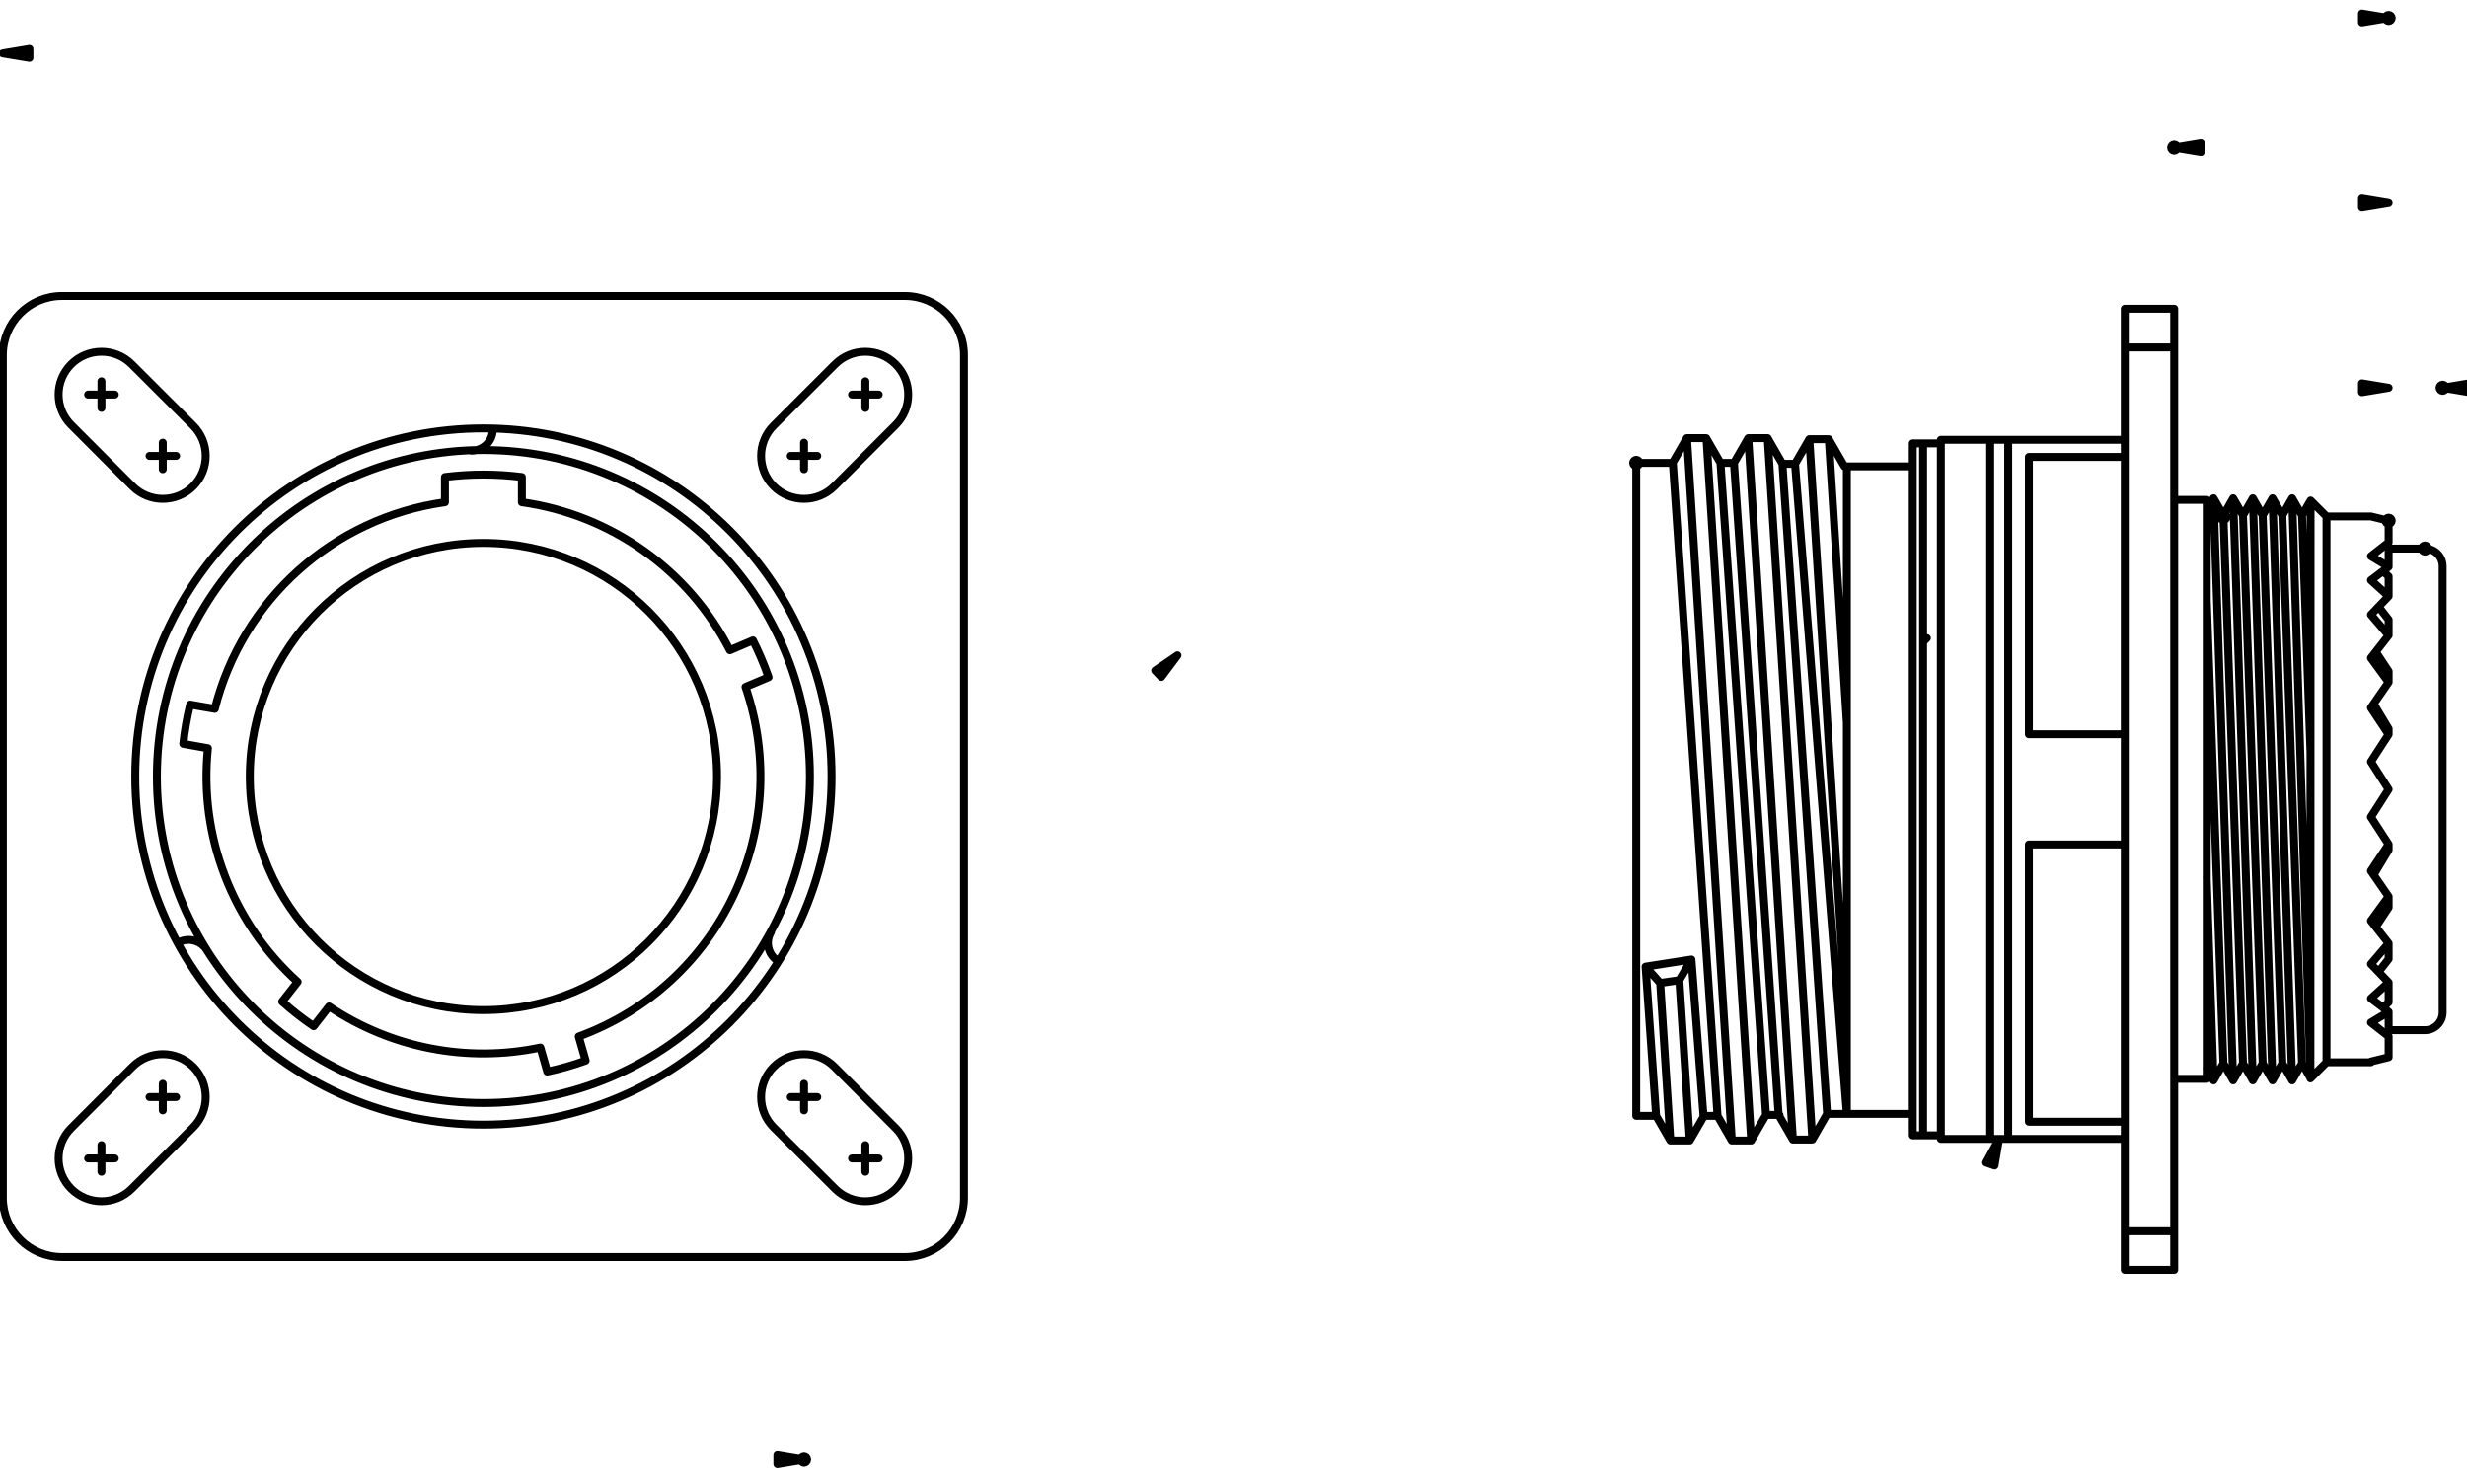
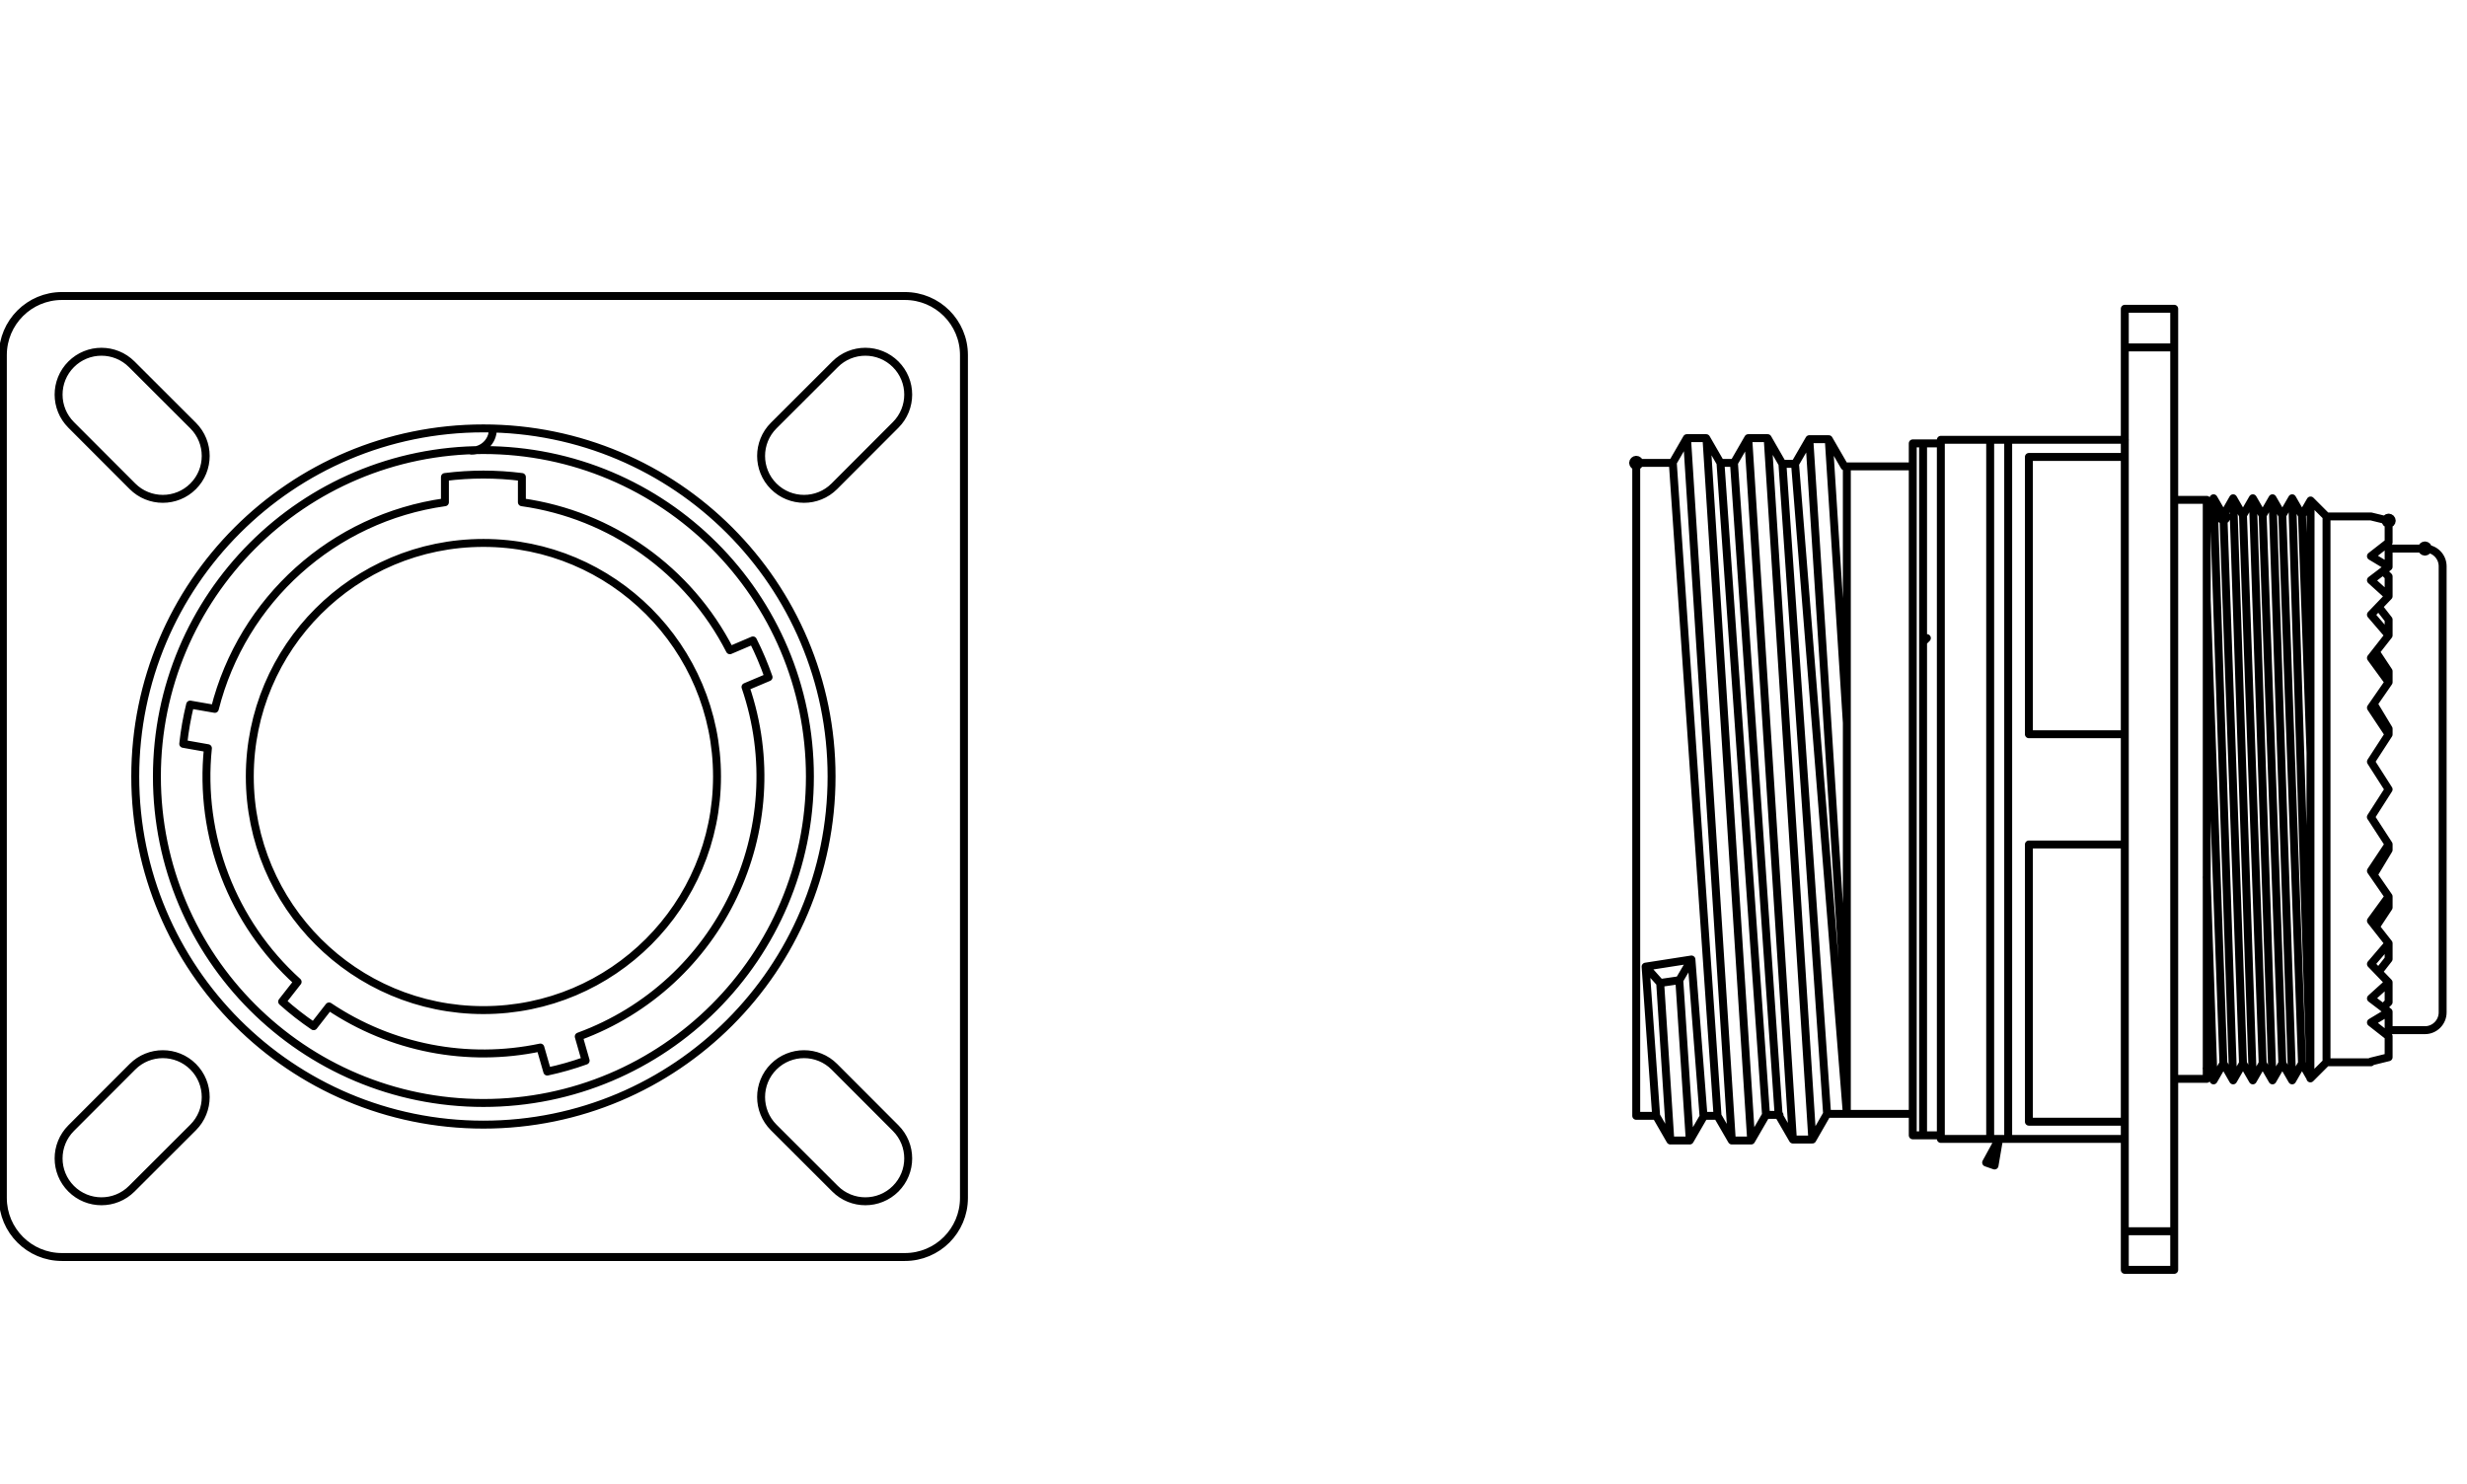
<svg xmlns="http://www.w3.org/2000/svg" viewBox="0 0 311.0 187.0" width="311.0" height="187.0" fill="none" stroke="currentColor" stroke-width="1" stroke-linejoin="round" stroke-linecap="round">
-   <path d="M298.89,103.01 L301.12,106.45 M293.29,133.93 L293.29,65.11 M274.09,136.21 L274.09,38.93 M206.27,58.75 L206.27,140.68 M232.82,58.8 L232.82,80.5 M241.13,140.23 L241.13,79.84 M244.67,55.45 L244.67,97.19 M267.86,160.1 L267.86,38.93 M213.02,143.79 L214.82,140.68 M213.02,143.79 L210.57,143.79 M210.57,143.79 L208.78,140.68 M213.02,143.79 L211.52,143.79 M208.73,140.68 L206.27,140.68 M228.47,143.67 L226.02,143.67 M216.52,140.68 L214.82,140.68 M226.02,143.67 L224.22,140.56 M218.32,143.79 L216.52,140.68 M220.76,143.79 L222.63,140.56 M220.76,143.79 L218.32,143.79 M216.52,140.68 L214.89,140.68 M228.47,143.67 L230.33,140.43 M241.13,140.43 L230.33,140.43 M241.13,140.23 L241.13,143.14 M244.67,143.14 L241.13,143.14 M248.25,143.59 L244.67,143.59 M267.86,143.59 L244.67,143.59 M274.09,136.21 L274.09,160.1 M267.86,160.1 L274.09,160.1 M301.12,120.91 L301.12,118.93 M301.12,118.93 L298.89,121.54 M293.29,133.93 L291.28,135.94 M293.29,133.93 L291.26,135.96 M301.12,129.88 L301.12,127.57 M301.12,127.57 L298.89,128.91 M301.12,129.88 L300.64,130.28 M298.89,128.91 L301.12,130.66 M301.12,133.29 L301.12,130.66 M298.89,133.84 L301.12,133.29 M298.88,133.93 L293.29,133.93 M301.12,126.35 L301.12,123.86 M301.12,120.91 L299.85,122.54 M301.12,123.86 L298.89,125.88 M298.89,121.54 L301.12,123.86 M301.12,126.35 L300.42,127.05 M298.89,125.88 L301.12,127.57 M298.89,109.8 L301.12,113.03 M301.12,114.41 L301.12,113.03 M301.12,114.41 L299.5,116.86 M301.12,113.03 L298.89,116.09 M298.89,116.09 L301.12,118.93 M301.12,107.15 L301.12,106.45 M301.12,106.45 L298.89,109.8 M301.12,107.15 L299.23,110.29 M215.09,55.24 L212.65,55.24 M215.09,55.24 L213.6,55.24 M212.65,55.24 L210.85,58.36 M210.85,58.36 L206.28,58.36 M208.73,58.36 L206.28,58.36 M208.73,58.36 L206.28,58.36 M208.73,58.36 L206.28,58.36 M230.54,55.37 L232.52,58.8 M220.39,55.24 L218.59,58.36 M222.84,55.24 L224.7,58.48 M228.09,55.37 L226.29,58.48 M215.09,55.24 L216.89,58.36 M241.13,58.8 L232.52,58.8 M218.59,58.36 L216.96,58.36 M226.29,58.48 L224.7,58.48 M218.59,58.36 L216.89,58.36 M222.84,55.24 L220.39,55.24 M230.54,55.37 L228.09,55.37 M267.87,55.45 L244.67,55.45 M244.67,55.9 L241.13,55.9 M298.89,73.15 L301.12,71.46 M301.12,72.68 L300.42,71.99 M298.89,89.23 L301.12,86.01 M301.12,99.52 L298.89,96.03 M301.12,99.52 L298.89,103.01 M301.12,99.52 L298.88,103.01 M301.12,92.59 L298.89,89.23 M301.12,91.88 L299.23,88.74 M301.12,91.88 L301.12,92.59 M298.89,96.03 L301.12,92.59 M298.89,82.95 L301.12,80.1 M301.12,84.63 L301.12,86.01 M301.12,84.63 L299.5,82.18 M301.12,86.01 L298.89,82.95 M301.12,80.1 L298.89,77.5 M301.12,78.12 L299.85,76.49 M301.12,78.12 L301.12,80.1 M301.12,72.68 L301.12,75.17 M301.12,75.17 L298.89,73.15 M298.89,77.5 L301.12,75.17 M293.29,65.11 L291.28,63.1 M301.12,69.16 L301.12,71.46 M301.12,71.46 L298.89,70.12 M298.89,65.11 L301.12,65.65 M301.12,69.16 L300.64,68.75 M298.89,70.12 L301.12,68.38 M301.12,65.65 L301.12,68.28 M298.89,65.11 L293.29,65.11 M267.87,38.93 L274.09,38.93 M216.89,58.36 L222.63,140.56 M222.84,55.24 L228.47,143.67 M226.29,58.48 L232.82,140.43 M230.54,55.37 L232.82,91.15 M215.13,55.37 L220.76,143.79 M216.52,140.68 L210.89,58.48 M285.24,64.97 L286.48,62.82 M285.24,64.97 L284.0,62.82 M287.72,64.97 L288.96,62.82 M287.72,64.97 L286.48,62.82 M290.2,64.97 L291.28,63.1 M290.2,64.97 L288.96,62.82 M282.76,64.97 L284.0,62.82 M280.29,64.97 L279.05,62.82 M280.29,64.97 L281.52,62.82 M282.76,64.97 L281.52,62.82 M278.17,134.7 L279.05,136.21 M282.76,134.06 L281.52,136.21 M280.29,134.06 L281.52,136.21 M280.29,134.06 L279.05,136.21 M282.76,134.06 L284.0,136.21 M290.2,134.06 L288.96,136.21 M290.2,134.06 L291.28,135.94 M287.72,134.06 L286.48,136.21 M287.72,134.06 L288.96,136.21 M285.24,134.06 L286.48,136.21 M285.24,134.06 L284.0,136.21 M288.96,136.21 L286.48,62.82 M287.72,64.97 L290.2,134.06 M285.24,64.97 L287.72,134.06 M286.48,136.21 L284.0,62.82 M291.28,135.94 L288.96,62.82 M290.2,64.97 L291.27,94.88 M282.76,64.97 L285.24,134.06 M284.0,136.21 L281.52,62.82 M279.05,136.21 L278.18,110.56 M278.19,75.66 L280.29,134.06 M280.29,64.97 L282.76,134.06 M281.52,136.21 L279.05,62.82 M291.26,135.96 L291.28,63.1 M26.13,119.87 C25.4,118.58 23.77,118.12 22.47,118.84 M22.47,118.84 C22.45,118.86 22.42,118.87 22.4,118.88 M97.19,117.51 C96.43,118.79 96.85,120.44 98.12,121.19 M98.12,121.19 C98.13,121.2 98.13,121.2 98.13,121.2 M59.41,56.82 C60.89,56.84 62.11,55.65 62.13,54.17 M62.13,54.17 C62.13,54.12 62.13,54.08 62.13,54.03 M90.39,97.9 C90.39,81.63 77.21,68.45 60.94,68.45 M60.94,68.45 C44.67,68.45 31.49,81.63 31.49,97.9 M31.49,97.9 C31.49,114.17 44.67,127.35 60.94,127.35 M60.94,127.35 C77.21,127.35 90.39,114.17 90.39,97.9 M241.13,58.8 L241.13,55.9 M307.93,71.39 L307.93,127.64 M301.12,69.16 L305.7,69.16 M301.12,129.88 L305.7,129.88 M307.93,71.39 C307.93,70.16 306.93,69.16 305.7,69.16 M305.7,129.88 C306.93,129.88 307.93,128.87 307.93,127.64 M297.76,1.71 L297.76,2.83 M297.76,2.83 L301.12,2.27 M301.12,2.27 L297.76,1.71 M206.67,58.36 C206.67,58.57 206.49,58.75 206.27,58.75 M206.27,58.75 C206.06,58.75 205.88,58.57 205.88,58.36 M205.88,58.36 C205.88,58.14 206.06,57.97 206.27,57.97 M206.27,57.97 C206.49,57.97 206.67,58.14 206.67,58.36 M301.51,65.65 C301.51,65.87 301.34,66.04 301.12,66.04 M301.12,66.04 C300.9,66.04 300.73,65.87 300.73,65.65 M300.73,65.65 C300.73,65.43 300.9,65.26 301.12,65.26 M301.12,65.26 C301.34,65.26 301.51,65.43 301.51,65.65 M301.51,2.27 C301.51,2.48 301.34,2.66 301.12,2.66 M301.12,2.66 C300.9,2.66 300.73,2.48 300.73,2.27 M300.73,2.27 C300.73,2.05 300.9,1.88 301.12,1.88 M301.12,1.88 C301.34,1.88 301.51,2.05 301.51,2.27 M306.09,69.16 C306.09,69.37 305.91,69.55 305.7,69.55 M305.7,69.55 C305.48,69.55 305.31,69.37 305.31,69.16 M305.31,69.16 C305.31,68.94 305.48,68.77 305.7,68.77 M305.7,68.77 C305.91,68.77 306.09,68.94 306.09,69.16 M308.33,48.89 C308.33,49.11 308.15,49.28 307.93,49.28 M307.93,49.28 C307.72,49.28 307.54,49.11 307.54,48.89 M307.54,48.89 C307.54,48.68 307.72,48.5 307.93,48.5 M307.93,48.5 C308.15,48.5 308.33,48.68 308.33,48.89 M277.45,18.04 L277.45,19.16 M277.45,19.16 L274.09,18.6 M274.09,18.6 L277.45,18.04 M274.48,18.6 C274.48,18.82 274.31,18.99 274.09,18.99 M274.09,18.99 C273.88,18.99 273.7,18.82 273.7,18.6 M273.7,18.6 C273.7,18.38 273.88,18.21 274.09,18.21 M274.09,18.21 C274.31,18.21 274.48,18.38 274.48,18.6 M278.19,64.3 L279.05,62.82 M278.19,63.02 L274.09,63.02 M278.19,136.02 L274.09,136.02 M278.19,63.02 L278.19,136.02 M267.86,92.57 L255.77,92.57 M255.77,141.42 L255.77,106.47 M267.86,106.47 L255.77,106.47 M255.77,92.57 L255.77,57.61 M255.77,57.61 L267.86,57.61 M255.77,141.42 L267.86,141.42 M107.41,49.75 L110.77,49.75 M109.09,51.43 L109.09,48.07 M99.68,57.48 L103.03,57.48 M101.36,59.16 L101.36,55.81 M20.52,59.16 L20.52,55.81 M22.2,57.48 L18.85,57.48 M14.47,49.75 L11.11,49.75 M12.79,51.43 L12.79,48.07 M22.2,138.31 L18.85,138.31 M20.52,136.64 L20.52,139.99 M12.79,144.37 L12.79,147.73 M14.47,146.05 L11.11,146.05 M101.36,136.64 L101.36,139.99 M99.68,138.31 L103.03,138.31 M107.41,146.05 L110.77,146.05 M109.09,144.37 L109.09,147.73 M98.0,183.48 L98.0,184.6 M98.0,184.6 L101.36,184.04 M101.36,184.04 L98.0,183.48 M101.75,184.04 C101.75,184.26 101.57,184.43 101.36,184.43 M101.36,184.43 C101.14,184.43 100.97,184.26 100.97,184.04 M100.97,184.04 C100.97,183.82 101.14,183.65 101.36,183.65 M101.36,183.65 C101.57,183.65 101.75,183.82 101.75,184.04 M145.63,84.54 L146.4,85.35 M146.4,85.35 L148.44,82.62 M148.44,82.62 L145.63,84.54 M56.09,63.32 C42.02,65.29 30.55,75.6 27.08,89.37 M72.96,130.68 C90.78,124.15 100.12,104.57 93.98,86.61 M65.79,63.32 L65.79,60.14 M65.79,60.14 C62.57,59.73 59.31,59.73 56.09,60.14 M56.09,60.14 L56.09,63.32 M27.08,89.37 L23.97,88.83 M26.21,94.33 L23.1,93.78 M37.52,123.79 L35.57,126.28 M41.48,126.89 L39.54,129.38 M72.96,130.68 L73.83,133.72 M68.12,132.07 L68.99,135.1 M92.01,81.98 L94.92,80.74 M93.98,86.61 L96.89,85.38 M65.79,60.14 C62.57,59.73 59.31,59.73 56.09,60.14 M26.21,94.33 C25.07,105.39 29.27,116.33 37.52,123.79 M35.57,126.28 C36.82,127.4 38.15,128.44 39.54,129.38 M23.97,88.83 C23.57,90.46 23.28,92.11 23.1,93.78 M96.89,85.38 C96.33,83.79 95.68,82.24 94.92,80.74 M68.99,135.1 C70.63,134.75 72.25,134.29 73.83,133.72 M92.01,81.98 C86.83,71.86 77.04,64.9 65.79,63.32 M41.48,126.89 C49.3,132.14 58.91,134.01 68.12,132.07 M102.1,97.9 C102.1,75.17 83.67,56.74 60.94,56.74 M60.94,56.74 C38.21,56.74 19.78,75.17 19.78,97.9 M19.78,97.9 C19.78,120.63 38.21,139.06 60.94,139.06 M60.94,139.06 C83.67,139.06 102.1,120.63 102.1,97.9 M104.83,97.9 C104.83,73.66 85.18,54.01 60.94,54.01 M60.94,54.01 C36.7,54.01 17.05,73.66 17.05,97.9 M17.05,97.9 C17.05,122.14 36.7,141.79 60.94,141.79 M60.94,141.79 C85.18,141.79 104.83,122.14 104.83,97.9 M267.86,43.8 L274.09,43.8 M267.86,155.23 L274.09,155.23 M297.76,25.03 L297.76,26.15 M297.76,26.15 L301.12,25.59 M301.12,25.59 L297.76,25.03 M280.68,65.19 C280.68,65.41 280.51,65.58 280.29,65.58 M280.29,65.58 C280.08,65.58 279.9,65.41 279.9,65.19 M279.9,65.19 C279.9,64.97 280.08,64.8 280.29,64.8 M280.29,64.8 C280.51,64.8 280.68,64.97 280.68,65.19 M301.51,65.65 C301.51,65.87 301.34,66.04 301.12,66.04 M301.12,66.04 C300.9,66.04 300.73,65.87 300.73,65.65 M300.73,65.65 C300.73,65.43 300.9,65.26 301.12,65.26 M301.12,65.26 C301.34,65.26 301.51,65.43 301.51,65.65 M297.76,48.33 L297.76,49.45 M297.76,49.45 L301.12,48.89 M301.12,48.89 L297.76,48.33 M308.33,48.89 C308.33,49.11 308.15,49.28 307.93,49.28 M307.93,49.28 C307.72,49.28 307.54,49.11 307.54,48.89 M307.54,48.89 C307.54,48.68 307.72,48.5 307.93,48.5 M307.93,48.5 C308.15,48.5 308.33,48.68 308.33,48.89 M311.29,48.33 L311.29,49.45 M311.29,49.45 L307.93,48.89 M307.93,48.89 L311.29,48.33 M253.16,55.45 L253.16,143.59 M250.89,55.45 L250.89,143.59 M218.32,143.79 L212.68,55.37 M224.22,140.56 L218.59,58.36 M226.02,143.67 L220.39,55.24 M232.82,129.6 L228.09,55.37 M230.33,140.43 L224.7,58.48 M244.67,97.19 L244.67,143.59 M241.13,79.84 L241.13,58.8 M232.82,80.5 L232.82,140.43 M242.43,55.9 L242.43,99.73 M242.43,99.73 L242.43,143.14 M3.71,6.17 L3.71,7.29 M3.71,7.29 L0.36,6.73 M0.36,6.73 L3.71,6.17 M0.36,151.03 L0.36,44.77 M7.81,37.32 C3.7,37.32 0.36,40.65 0.36,44.77 M7.81,37.32 L114.07,37.32 M121.52,44.77 C121.52,40.65 118.19,37.32 114.07,37.32 M121.52,44.77 L121.52,151.03 M114.07,158.48 C118.19,158.48 121.52,155.15 121.52,151.03 M114.07,158.48 L7.81,158.48 M0.36,151.03 C0.36,155.15 3.7,158.48 7.81,158.48 M24.35,53.66 L16.61,45.93 M16.61,45.93 C14.5,43.82 11.08,43.82 8.97,45.93 M8.97,45.93 C6.86,48.04 6.86,51.46 8.97,53.57 M8.97,53.57 L16.7,61.31 M16.7,61.31 C18.81,63.42 22.24,63.42 24.35,61.31 M24.35,61.31 C26.46,59.2 26.46,55.77 24.35,53.66 M16.7,134.49 L8.97,142.23 M8.97,142.23 C6.86,144.34 6.86,147.76 8.97,149.87 M8.97,149.87 C11.08,151.98 14.5,151.98 16.61,149.87 M16.61,149.87 L24.35,142.14 M24.35,142.14 C26.46,140.03 26.46,136.6 24.35,134.49 M24.35,134.49 C22.24,132.38 18.81,132.38 16.7,134.49 M105.18,61.31 L112.91,53.57 M112.91,53.57 C115.02,51.46 115.02,48.04 112.91,45.93 M112.91,45.93 C110.8,43.82 107.38,43.82 105.27,45.93 M105.27,45.93 L97.53,53.66 M97.53,53.66 C95.42,55.77 95.42,59.2 97.53,61.31 M97.53,61.31 C99.65,63.42 103.07,63.42 105.18,61.31 M97.53,142.14 L105.27,149.87 M105.27,149.87 C107.38,151.98 110.8,151.98 112.91,149.87 M112.91,149.87 C115.02,147.76 115.02,144.34 112.91,142.23 M112.91,142.23 L105.18,134.49 M105.18,134.49 C103.07,132.38 99.65,132.38 97.53,134.49 M97.53,134.49 C95.42,136.6 95.42,140.03 97.53,142.14 M250.38,146.57 L252.01,143.59 M252.01,143.59 L251.44,146.94 M251.44,146.94 L250.38,146.57 M242.6,80.76 L242.91,80.45 M224.33,140.56 L222.7,140.56 M213.23,120.97 L214.75,140.68 M211.7,123.58 L213.02,143.79 M210.57,143.79 L209.29,123.93 M208.78,140.68 L207.45,121.87 M209.29,123.93 L207.45,121.87 M211.7,123.58 L209.29,123.93 M211.7,123.58 L213.23,120.97 M207.45,121.87 L213.23,120.97" />
+   <path d="M298.89,103.01 L301.12,106.45 M293.29,133.93 L293.29,65.11 M274.09,136.21 L274.09,38.93 M206.27,58.75 L206.27,140.68 M232.82,58.8 L232.82,80.5 M241.13,140.23 L241.13,79.84 M244.67,55.45 L244.67,97.19 M267.86,160.1 L267.86,38.93 M213.02,143.79 L214.82,140.68 M213.02,143.79 L210.57,143.79 M210.57,143.79 L208.78,140.68 M213.02,143.79 L211.52,143.79 M208.73,140.68 L206.27,140.68 M228.47,143.67 L226.02,143.67 M216.52,140.68 L214.82,140.68 M226.02,143.67 L224.22,140.56 M218.32,143.79 L216.52,140.68 M220.76,143.79 L222.63,140.56 M220.76,143.79 L218.32,143.79 M216.52,140.68 L214.89,140.68 M228.47,143.67 L230.33,140.43 M241.13,140.43 L230.33,140.43 M241.13,140.23 L241.13,143.14 M244.67,143.14 L241.13,143.14 M248.25,143.59 L244.67,143.59 M267.86,143.59 L244.67,143.59 M274.09,136.21 L274.09,160.1 M267.86,160.1 L274.09,160.1 M301.12,120.91 L301.12,118.93 M301.12,118.93 L298.89,121.54 M293.29,133.93 L291.28,135.94 M293.29,133.93 L291.26,135.96 M301.12,129.88 L301.12,127.57 M301.12,127.57 L298.89,128.91 M301.12,129.88 L300.64,130.28 M298.89,128.91 L301.12,130.66 M301.12,133.29 L301.12,130.66 M298.89,133.84 L301.12,133.29 M298.88,133.93 L293.29,133.93 M301.12,126.35 L301.12,123.86 M301.12,120.91 L299.85,122.54 M301.12,123.86 L298.89,125.88 M298.89,121.54 L301.12,123.86 M301.12,126.35 L300.42,127.05 M298.89,125.88 L301.12,127.57 M298.89,109.8 L301.12,113.03 M301.12,114.41 L301.12,113.03 M301.12,114.41 L299.5,116.86 M301.12,113.03 L298.89,116.09 M298.89,116.09 L301.12,118.93 M301.12,107.15 L301.12,106.45 M301.12,106.45 L298.89,109.8 M301.12,107.15 L299.23,110.29 M215.09,55.24 L212.65,55.24 M215.09,55.24 L213.6,55.24 M212.65,55.24 L210.85,58.36 M210.85,58.36 L206.28,58.36 M208.73,58.36 L206.28,58.36 M208.73,58.36 L206.28,58.36 M208.73,58.36 L206.28,58.36 M230.54,55.37 L232.52,58.8 M220.39,55.24 L218.59,58.36 M222.84,55.24 L224.7,58.48 M228.09,55.37 L226.29,58.48 M215.09,55.24 L216.89,58.36 M241.13,58.8 L232.52,58.8 M218.59,58.36 L216.96,58.36 M226.29,58.48 L224.7,58.48 M218.59,58.36 L216.89,58.36 M222.84,55.24 L220.39,55.24 M230.54,55.37 L228.09,55.37 M267.87,55.45 L244.67,55.45 M244.67,55.9 L241.13,55.9 M298.89,73.15 L301.12,71.46 M301.12,72.68 L300.42,71.99 M298.89,89.23 L301.12,86.01 M301.12,99.52 L298.89,96.03 M301.12,99.52 L298.89,103.01 M301.12,99.52 L298.88,103.01 M301.12,92.59 L298.89,89.23 M301.12,91.88 L299.23,88.74 M301.12,91.88 L301.12,92.59 M298.89,96.03 L301.12,92.59 M298.89,82.95 L301.12,80.1 M301.12,84.63 L301.12,86.01 M301.12,84.63 L299.5,82.18 M301.12,86.01 L298.89,82.95 M301.12,80.1 L298.89,77.5 M301.12,78.12 L299.85,76.49 M301.12,78.12 L301.12,80.1 M301.12,72.68 L301.12,75.17 M301.12,75.17 L298.89,73.15 M298.89,77.5 L301.12,75.17 M293.29,65.11 L291.28,63.1 M301.12,69.16 L301.12,71.46 M301.12,71.46 L298.89,70.12 M298.89,65.11 L301.12,65.65 M301.12,69.16 L300.64,68.75 M298.89,70.12 L301.12,68.38 M301.12,65.65 L301.12,68.28 M298.89,65.11 L293.29,65.11 M267.87,38.93 L274.09,38.93 M216.89,58.36 L222.63,140.56 M222.84,55.24 L228.47,143.67 M226.29,58.48 L232.82,140.43 M230.54,55.37 L232.82,91.15 M215.13,55.37 L220.76,143.79 M216.52,140.68 L210.89,58.48 M285.24,64.97 L286.48,62.82 M285.24,64.97 L284.0,62.82 M287.72,64.97 L288.96,62.82 M287.72,64.97 L286.48,62.82 M290.2,64.97 L291.28,63.1 M290.2,64.97 L288.96,62.82 M282.76,64.97 L284.0,62.82 M280.29,64.97 L279.05,62.82 M280.29,64.97 L281.52,62.82 M282.76,64.97 L281.52,62.82 M278.17,134.7 L279.05,136.21 M282.76,134.06 L281.52,136.21 M280.29,134.06 L281.52,136.21 M280.29,134.06 L279.05,136.21 M282.76,134.06 L284.0,136.21 M290.2,134.06 L288.96,136.21 M290.2,134.06 L291.28,135.94 M287.72,134.06 L286.48,136.21 M287.72,134.06 L288.96,136.21 M285.24,134.06 L286.48,136.21 M285.24,134.06 L284.0,136.21 M288.96,136.21 L286.48,62.82 M287.72,64.97 L290.2,134.06 M285.24,64.97 L287.72,134.06 M286.48,136.21 L284.0,62.82 M291.28,135.94 L288.96,62.82 M290.2,64.97 L291.27,94.88 M282.76,64.97 L285.24,134.06 M284.0,136.21 L281.52,62.82 M279.05,136.21 L278.18,110.56 M278.19,75.66 L280.29,134.06 M280.29,64.97 L282.76,134.06 M281.52,136.21 L279.05,62.82 M291.26,135.96 L291.28,63.1 M59.41,56.82 C60.89,56.84 62.11,55.65 62.13,54.17 M62.13,54.17 C62.13,54.12 62.13,54.08 62.13,54.03 M90.39,97.9 C90.39,81.63 77.21,68.45 60.94,68.45 M60.94,68.45 C44.67,68.45 31.49,81.63 31.49,97.9 M31.49,97.9 C31.49,114.17 44.67,127.35 60.94,127.35 M60.94,127.35 C77.21,127.35 90.39,114.17 90.39,97.9 M241.13,58.8 L241.13,55.9 M307.93,71.39 L307.93,127.64 M301.12,69.16 L305.7,69.16 M301.12,129.88 L305.7,129.88 M307.93,71.39 C307.93,70.16 306.93,69.16 305.7,69.16 M305.7,129.88 C306.93,129.88 307.93,128.87 307.93,127.64 M206.67,58.36 C206.67,58.57 206.49,58.75 206.27,58.75 M206.27,58.75 C206.06,58.75 205.88,58.57 205.88,58.36 M205.88,58.36 C205.88,58.14 206.06,57.97 206.27,57.97 M206.27,57.97 C206.49,57.97 206.67,58.14 206.67,58.36 M301.51,65.65 C301.51,65.87 301.34,66.04 301.12,66.04 M301.12,66.04 C300.9,66.04 300.73,65.87 300.73,65.65 M300.73,65.65 C300.73,65.43 300.9,65.26 301.12,65.26 M301.12,65.26 C301.34,65.26 301.51,65.43 301.51,65.65 M306.09,69.16 C306.09,69.37 305.91,69.55 305.7,69.55 M305.7,69.55 C305.48,69.55 305.31,69.37 305.31,69.16 M305.31,69.16 C305.31,68.94 305.48,68.77 305.7,68.77 M305.7,68.77 C305.91,68.77 306.09,68.94 306.09,69.16 M278.19,64.3 L279.05,62.82 M278.19,63.02 L274.09,63.02 M278.19,136.02 L274.09,136.02 M278.19,63.02 L278.19,136.02 M267.86,92.57 L255.77,92.57 M255.77,141.42 L255.77,106.47 M267.86,106.47 L255.77,106.47 M255.77,92.57 L255.77,57.61 M255.77,57.61 L267.86,57.61 M255.77,141.42 L267.86,141.42 M56.09,63.32 C42.02,65.29 30.55,75.6 27.08,89.37 M72.96,130.68 C90.78,124.15 100.12,104.57 93.98,86.61 M65.79,63.32 L65.79,60.14 M65.79,60.14 C62.57,59.73 59.31,59.73 56.09,60.14 M56.09,60.14 L56.09,63.32 M27.08,89.37 L23.97,88.83 M26.21,94.33 L23.1,93.78 M37.52,123.79 L35.57,126.28 M41.48,126.89 L39.54,129.38 M72.96,130.68 L73.83,133.72 M68.12,132.07 L68.99,135.1 M92.01,81.98 L94.92,80.74 M93.98,86.61 L96.89,85.38 M65.79,60.14 C62.57,59.73 59.31,59.73 56.09,60.14 M26.21,94.33 C25.07,105.39 29.27,116.33 37.52,123.79 M35.57,126.28 C36.82,127.4 38.15,128.44 39.54,129.38 M23.97,88.83 C23.57,90.46 23.28,92.11 23.1,93.78 M96.89,85.38 C96.33,83.79 95.68,82.24 94.92,80.74 M68.99,135.1 C70.63,134.75 72.25,134.29 73.83,133.72 M92.01,81.98 C86.83,71.86 77.04,64.9 65.79,63.32 M41.48,126.89 C49.3,132.14 58.91,134.01 68.12,132.07 M102.1,97.9 C102.1,75.17 83.67,56.74 60.94,56.74 M60.94,56.74 C38.21,56.74 19.78,75.17 19.78,97.9 M19.78,97.9 C19.78,120.63 38.21,139.06 60.94,139.06 M60.94,139.06 C83.67,139.06 102.1,120.63 102.1,97.9 M104.83,97.9 C104.83,73.66 85.18,54.01 60.94,54.01 M60.94,54.01 C36.7,54.01 17.05,73.66 17.05,97.9 M17.05,97.9 C17.05,122.14 36.7,141.79 60.94,141.79 M60.94,141.79 C85.18,141.79 104.83,122.14 104.83,97.9 M267.86,43.8 L274.09,43.8 M267.86,155.23 L274.09,155.23 M280.68,65.19 C280.68,65.41 280.51,65.58 280.29,65.58 M280.29,65.58 C280.08,65.58 279.9,65.41 279.9,65.19 M279.9,65.19 C279.9,64.97 280.08,64.8 280.29,64.8 M280.29,64.8 C280.51,64.8 280.68,64.97 280.68,65.19 M301.51,65.65 C301.51,65.87 301.34,66.04 301.12,66.04 M301.12,66.04 C300.9,66.04 300.73,65.87 300.73,65.65 M300.73,65.65 C300.73,65.43 300.9,65.26 301.12,65.26 M301.12,65.26 C301.34,65.26 301.51,65.43 301.51,65.65 M253.16,55.45 L253.16,143.59 M250.89,55.45 L250.89,143.59 M218.32,143.79 L212.68,55.37 M224.22,140.56 L218.59,58.36 M226.02,143.67 L220.39,55.24 M232.82,129.6 L228.09,55.37 M230.33,140.43 L224.7,58.48 M244.67,97.19 L244.67,143.59 M241.13,79.84 L241.13,58.8 M232.82,80.5 L232.82,140.43 M242.43,55.9 L242.43,99.73 M242.43,99.73 L242.43,143.14 M0.36,151.03 L0.36,44.77 M7.81,37.32 C3.7,37.32 0.36,40.65 0.36,44.77 M7.81,37.32 L114.07,37.32 M121.52,44.77 C121.52,40.65 118.19,37.32 114.07,37.32 M121.52,44.77 L121.52,151.03 M114.07,158.48 C118.19,158.48 121.52,155.15 121.52,151.03 M114.07,158.48 L7.81,158.48 M0.36,151.03 C0.36,155.15 3.7,158.48 7.81,158.48 M24.35,53.66 L16.61,45.93 M16.61,45.93 C14.5,43.82 11.08,43.82 8.97,45.93 M8.97,45.93 C6.86,48.04 6.86,51.46 8.97,53.57 M8.97,53.57 L16.7,61.31 M16.7,61.31 C18.81,63.42 22.24,63.42 24.35,61.31 M24.35,61.31 C26.46,59.2 26.46,55.77 24.35,53.66 M16.7,134.49 L8.97,142.23 M8.97,142.23 C6.86,144.34 6.86,147.76 8.97,149.87 M8.97,149.87 C11.08,151.98 14.5,151.98 16.61,149.87 M16.61,149.87 L24.35,142.14 M24.35,142.14 C26.46,140.03 26.46,136.6 24.35,134.49 M24.35,134.49 C22.24,132.38 18.81,132.38 16.7,134.49 M105.18,61.31 L112.91,53.57 M112.91,53.57 C115.02,51.46 115.02,48.04 112.91,45.93 M112.91,45.93 C110.8,43.82 107.38,43.82 105.27,45.93 M105.27,45.93 L97.53,53.66 M97.53,53.66 C95.42,55.77 95.42,59.2 97.53,61.31 M97.53,61.31 C99.65,63.42 103.07,63.42 105.18,61.31 M97.53,142.14 L105.27,149.87 M105.27,149.87 C107.38,151.98 110.8,151.98 112.91,149.87 M112.91,149.87 C115.02,147.76 115.02,144.34 112.91,142.23 M112.91,142.23 L105.18,134.49 M105.18,134.49 C103.07,132.38 99.65,132.38 97.53,134.49 M97.53,134.49 C95.42,136.6 95.42,140.03 97.53,142.14 M250.38,146.57 L252.01,143.59 M252.01,143.59 L251.44,146.94 M251.44,146.94 L250.38,146.57 M242.6,80.76 L242.91,80.45 M224.33,140.56 L222.7,140.56 M213.23,120.97 L214.75,140.68 M211.7,123.58 L213.02,143.79 M210.57,143.79 L209.29,123.93 M208.78,140.68 L207.45,121.87 M209.29,123.93 L207.45,121.87 M211.7,123.58 L209.29,123.93 M211.7,123.58 L213.23,120.97 M207.45,121.87 L213.23,120.97" />
</svg>
